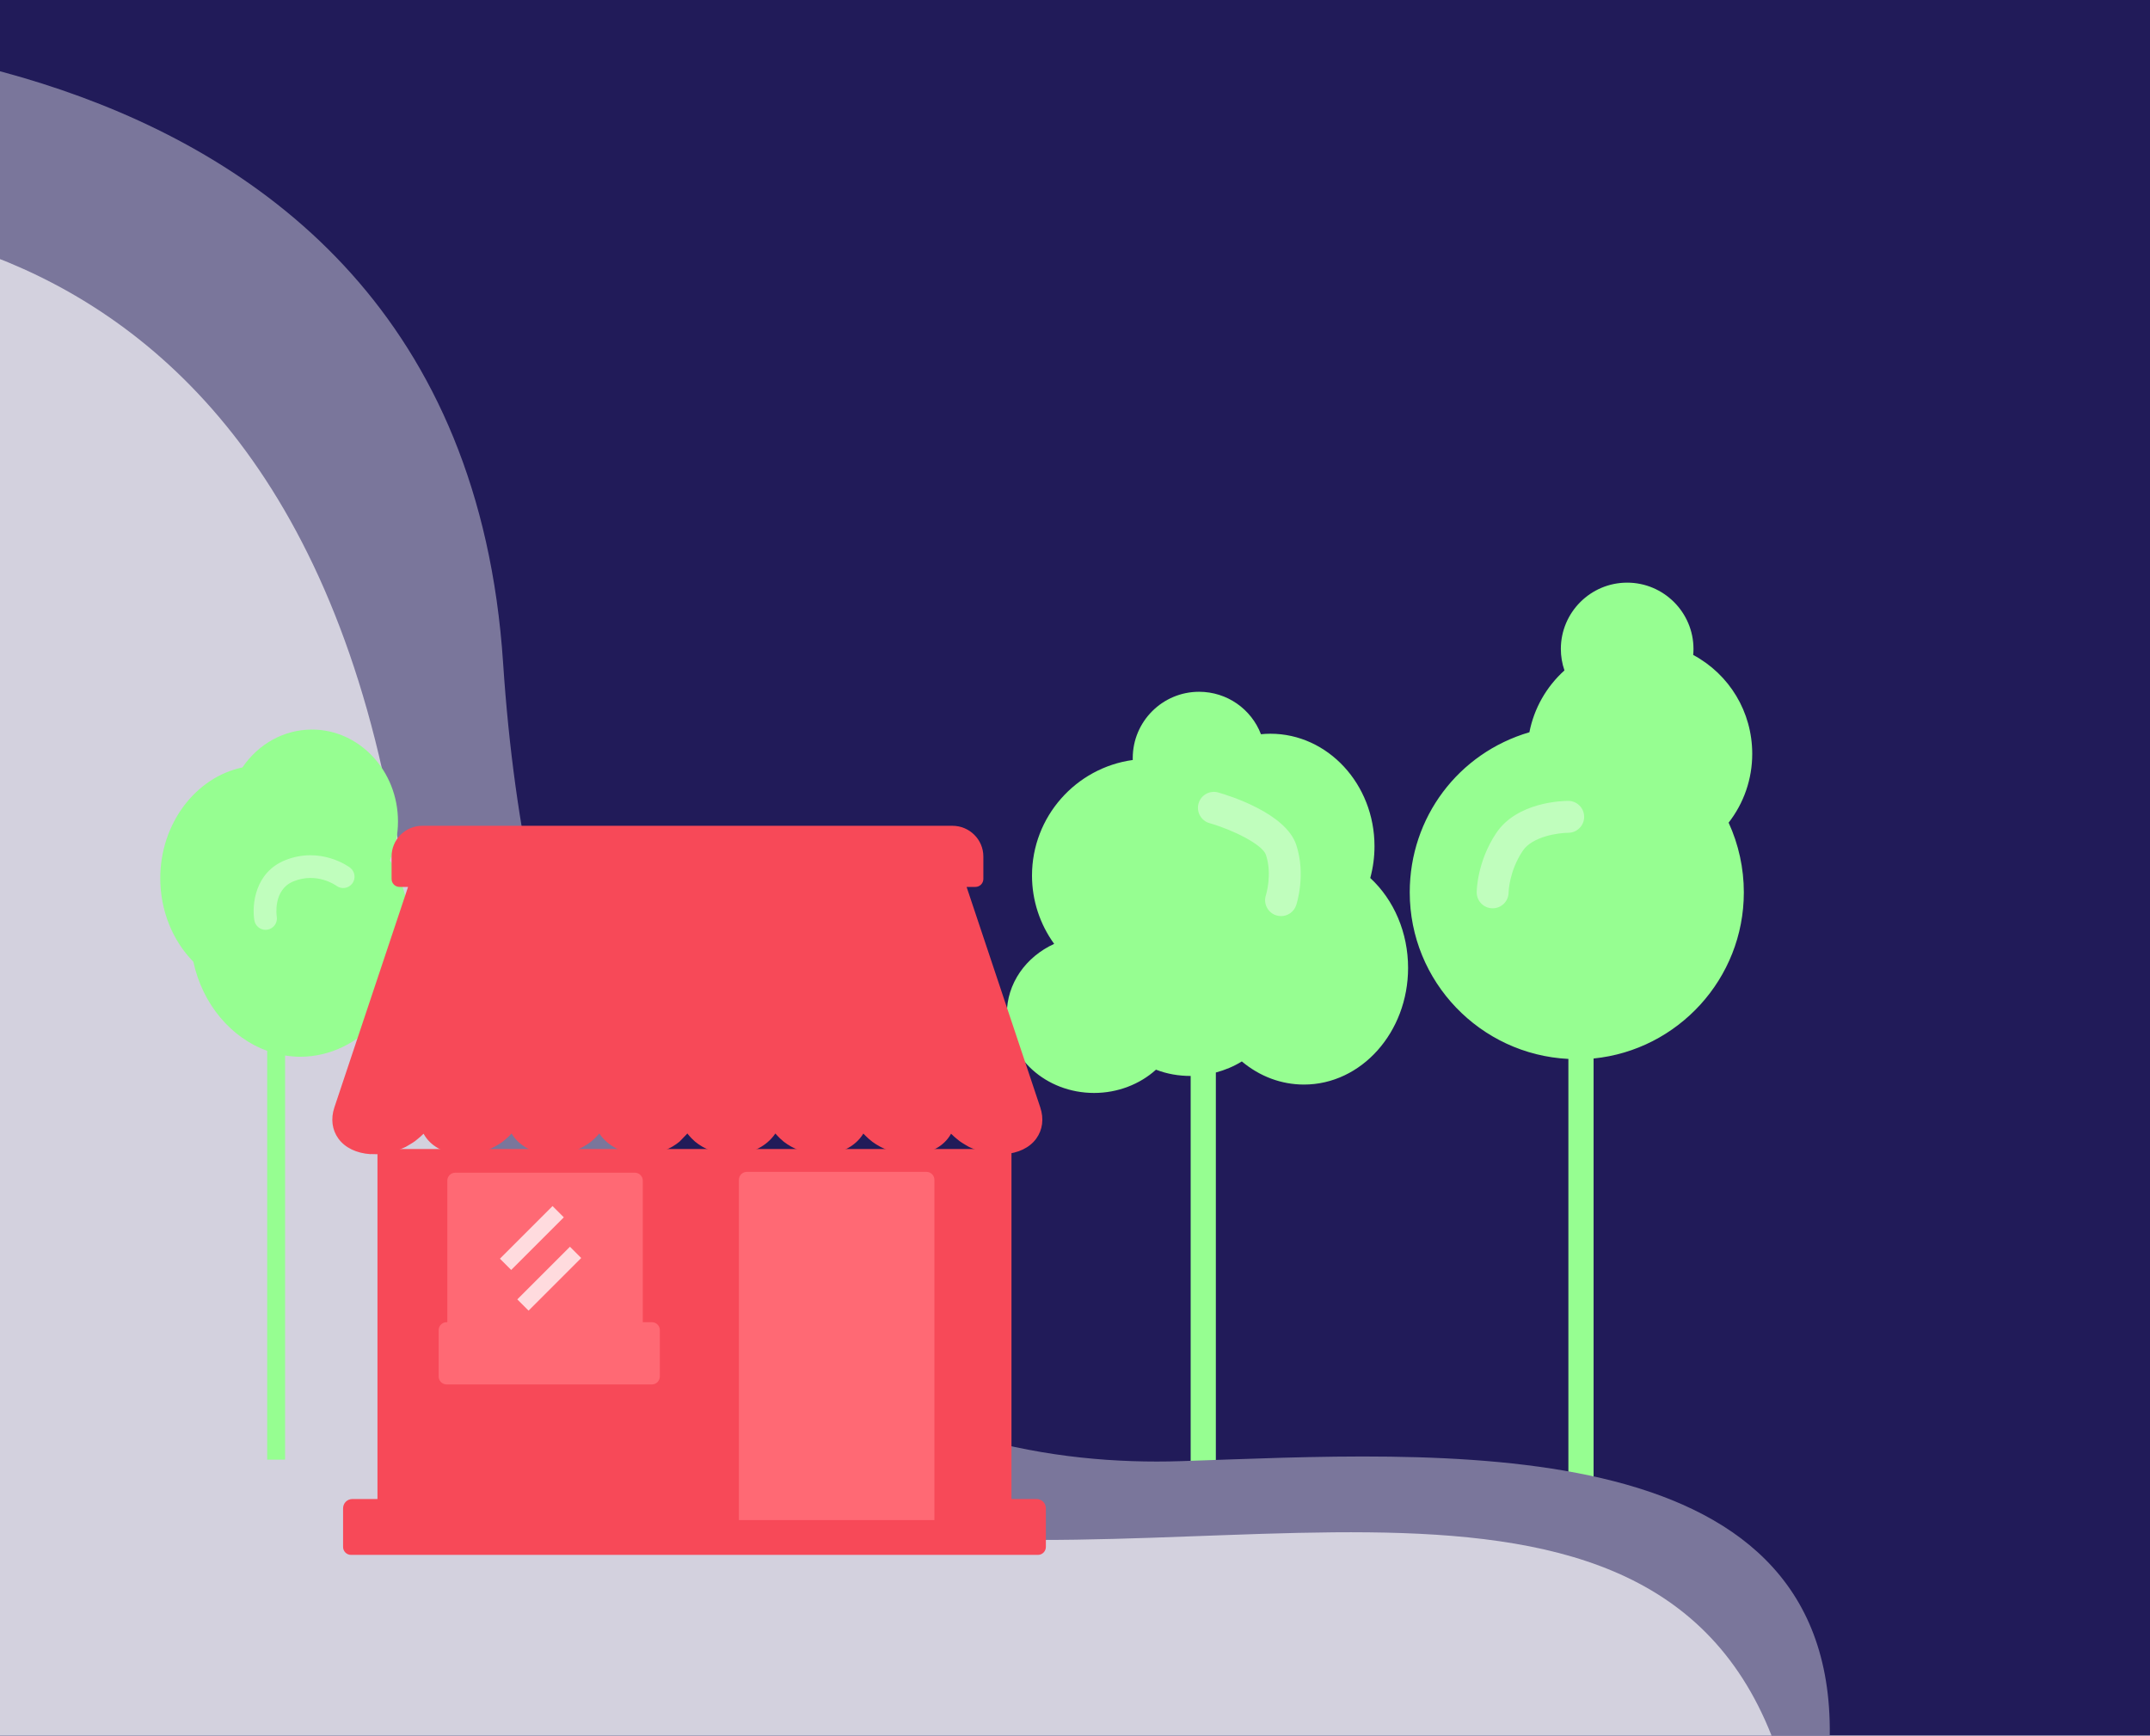
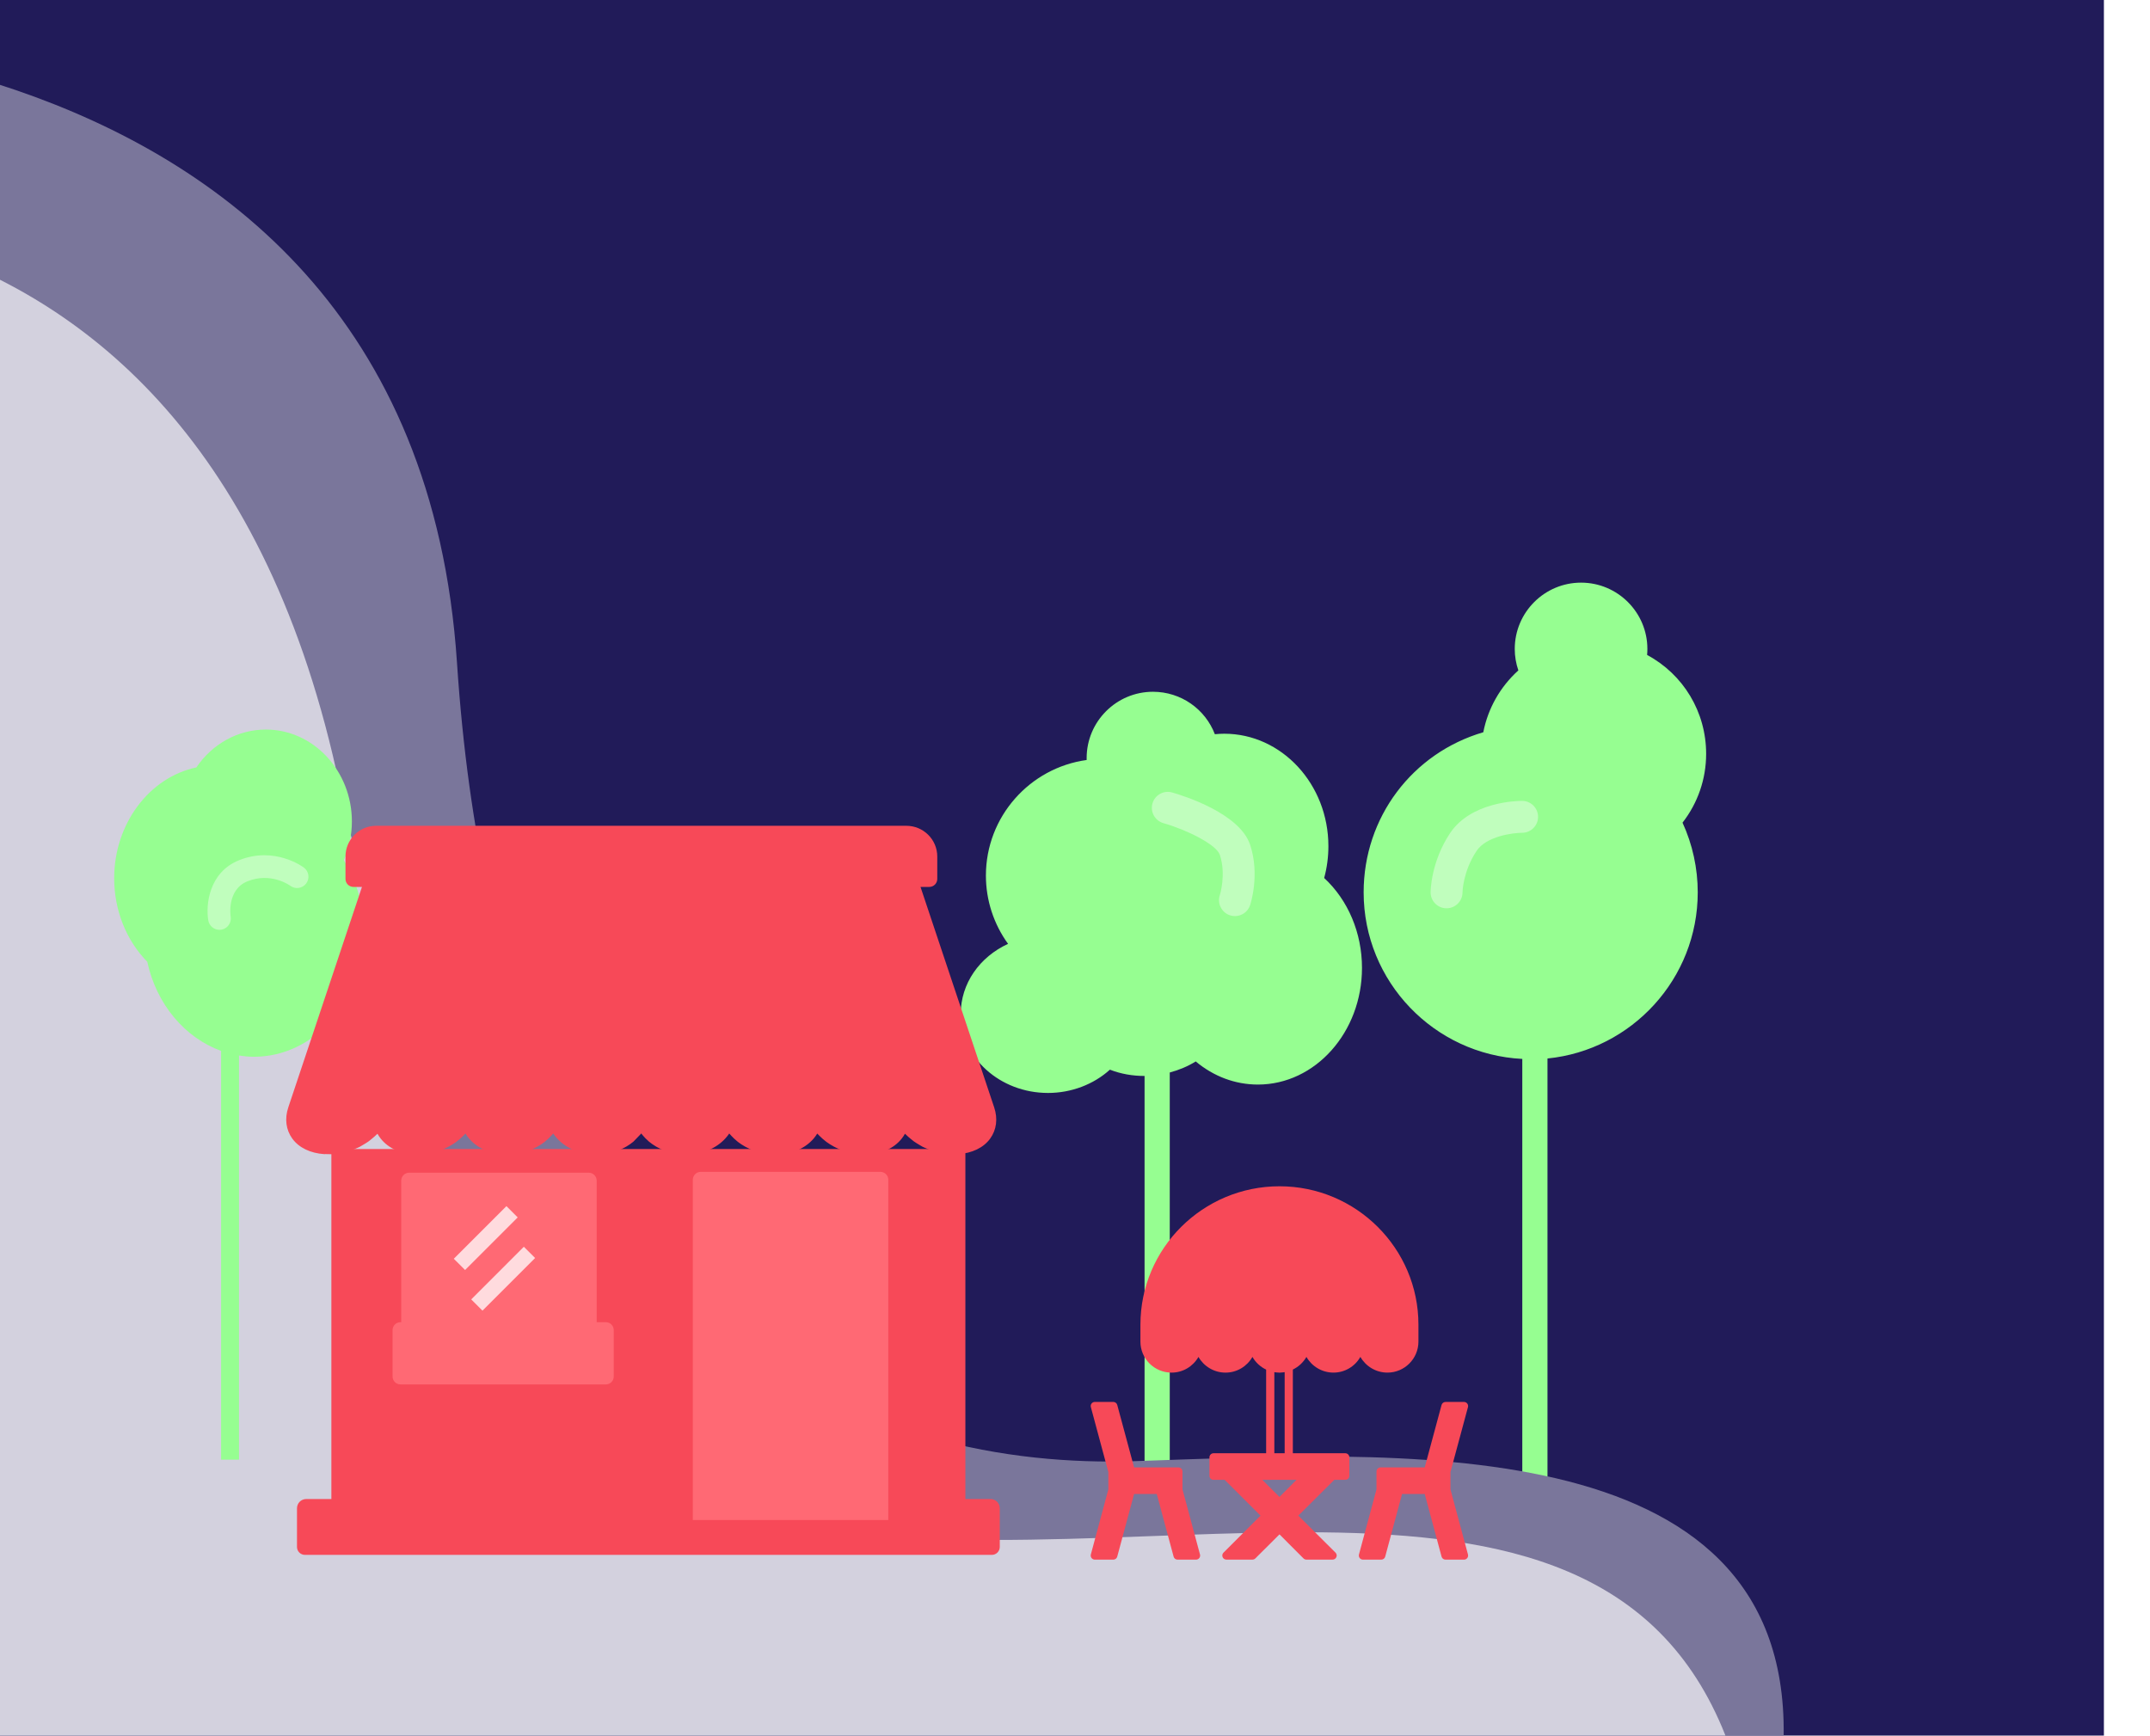
- <svg xmlns="http://www.w3.org/2000/svg" version="1.1" id="Layer_1" x="0px" y="0px" width="516.969px" height="417.4px" viewBox="-38.279 -5.095 516.969 417.4" enable-background="new -38.279 -5.095 516.969 417.4" xml:space="preserve">
+ <svg xmlns="http://www.w3.org/2000/svg" version="1.1" id="Layer_1" x="0px" y="0px" width="516.969px" height="417.4px" viewBox="0 0 516.969 417.4" enable-background="new 0 0 516.969 417.4" xml:space="preserve">
  <g>
    <g>
-       <circle fill="none" cx="196.477" cy="195.281" r="196.221" />
-       <rect x="-121.311" y="-5.095" fill="#211B59" width="600" height="417.402" />
+       <circle fill="none" cx="223.672" cy="200.375" r="196.221" />
+       <rect x="-94.116" y="0" fill="#211B59" width="600.001" height="417.402" />
    </g>
    <g>
-       <circle fill="none" cx="196.477" cy="195.281" r="196.221" />
+       <circle fill="none" cx="223.672" cy="200.375" r="196.221" />
      <g>
        <g>
-           <path fill="#96FE91" d="M292.219,198.412c0-14.916-11.227-27.047-25.029-27.047c-0.746,0-1.506,0.04-2.271,0.119      c-2.312-6.032-8.137-10.209-14.885-10.209c-8.795,0-15.945,7.152-15.945,15.945c0,0.153,0.002,0.309,0.006,0.462      c-13.666,1.874-24.229,13.629-24.229,27.796c0,5.953,1.893,11.686,5.328,16.424c-6.857,3.152-11.383,9.545-11.383,16.879      c0,10.461,9.416,18.977,20.992,18.977c5.604,0,10.969-2.055,14.877-5.6c2.656,1.037,5.494,1.518,8.336,1.51      c0,6.873,0,113.266,0,113.266h6.057c0,0,0-106.834,0-114.094c2.188-0.586,4.305-1.453,6.246-2.662      c4.301,3.607,9.502,5.561,14.947,5.561c13.799,0,25.029-12.586,25.029-28.057c0-8.438-3.359-16.316-9.094-21.621      C291.877,203.582,292.219,201.019,292.219,198.412z M383.047,176.207c0-10.081-5.477-19.104-14.191-23.786      c0.041-0.48,0.064-0.962,0.064-1.444c0-8.793-7.156-15.947-15.947-15.947c-8.793,0-15.945,7.153-15.945,15.947      c0,1.762,0.297,3.503,0.865,5.162c-4.35,3.92-7.309,9.133-8.428,14.871c-17.068,5.005-28.771,20.476-28.771,38.501      c0,21.467,16.941,39.004,38.148,40.062c0,8.656,0,117.354,0,117.354h6.057c0,0,0-108.762,0-117.455      c20.26-2.027,36.129-19.174,36.129-39.961c0-5.789-1.258-11.533-3.658-16.758C381.051,188.024,383.047,182.242,383.047,176.207z      " />
+           <path fill="#96FE91" d="M319.414,203.506c0-14.916-11.227-27.047-25.029-27.047c-0.746,0-1.506,0.04-2.271,0.119      c-2.311-6.032-8.137-10.209-14.885-10.209c-8.795,0-15.945,7.152-15.945,15.945c0,0.153,0.002,0.309,0.007,0.462      c-13.666,1.874-24.229,13.629-24.229,27.796c0,5.952,1.893,11.687,5.328,16.423c-6.857,3.152-11.383,9.547-11.383,16.881      c0,10.461,9.416,18.977,20.992,18.977c5.604,0,10.969-2.055,14.877-5.6c2.656,1.035,5.494,1.518,8.336,1.51      c0,6.873,0,113.266,0,113.266h6.057c0,0,0-106.834,0-114.094c2.188-0.586,4.305-1.453,6.246-2.662      c4.301,3.607,9.502,5.561,14.947,5.561c13.799,0,25.029-12.586,25.029-28.057c0-8.438-3.359-16.316-9.094-21.621      C319.072,208.676,319.414,206.113,319.414,203.506z M410.242,181.301c0-10.081-5.477-19.104-14.191-23.786      c0.041-0.48,0.064-0.962,0.064-1.444c0-8.793-7.156-15.947-15.947-15.947c-8.793,0-15.945,7.153-15.945,15.947      c0,1.762,0.297,3.503,0.865,5.162c-4.35,3.92-7.309,9.133-8.428,14.871c-17.068,5.005-28.771,20.476-28.771,38.5      c0,21.467,16.941,39.004,38.148,40.062c0,8.656,0,117.354,0,117.354h6.057c0,0,0-108.762,0-117.455      c20.26-2.027,36.129-19.174,36.129-39.961c0-5.788-1.258-11.532-3.658-16.757C408.246,193.118,410.242,187.336,410.242,181.301z      " />
        </g>
-         <path fill="#C0FEBD" d="M338.797,187.514c-1.248,0-12.291,0.215-17.32,7.762c-4.625,6.937-4.682,13.943-4.682,14.242     c0,2.113,1.719,3.832,3.834,3.832s3.836-1.719,3.836-3.832c0-0.049,0.092-5.035,3.395-9.984     c2.354-3.528,8.699-4.334,10.949-4.347c2.113-0.006,3.824-1.72,3.824-3.835C342.633,189.234,340.915,187.514,338.797,187.514z" />
-         <path fill="#C0FEBD" d="M254.655,185.496c-2.029-0.588-4.16,0.599-4.738,2.634c-0.586,2.034,0.6,4.161,2.635,4.742     c5.762,1.647,12.75,5.18,13.561,7.618c1.57,4.711,0.012,9.654,0,9.688c-0.668,2.008,0.418,4.178,2.424,4.852     c0.406,0.131,0.814,0.195,1.217,0.195c1.604,0,3.102-1.016,3.639-2.625c0.1-0.297,2.395-7.355,0-14.535     C270.858,190.474,257.338,186.264,254.655,185.496z" />
+         <path fill="#C0FEBD" d="M365.992,192.608c-1.248,0-12.291,0.215-17.32,7.762c-4.625,6.937-4.682,13.943-4.682,14.242     c0,2.113,1.719,3.832,3.834,3.832s3.836-1.719,3.836-3.832c0-0.049,0.092-5.035,3.395-9.984     c2.354-3.528,8.699-4.334,10.949-4.347c2.113-0.006,3.824-1.72,3.824-3.835C369.828,194.328,368.109,192.608,365.992,192.608z" />
+         <path fill="#C0FEBD" d="M281.85,190.59c-2.029-0.588-4.16,0.599-4.738,2.634c-0.586,2.034,0.601,4.161,2.635,4.742     c5.763,1.647,12.75,5.18,13.562,7.618c1.57,4.711,0.012,9.653,0,9.688c-0.668,2.008,0.418,4.178,2.424,4.852     c0.406,0.131,0.814,0.195,1.217,0.195c1.604,0,3.102-1.016,3.639-2.625c0.1-0.297,2.395-7.355,0-14.535     C298.053,195.568,284.533,191.358,281.85,190.59z" />
      </g>
    </g>
    <g>
-       <path fill="#7A769B" d="M-121.311,3.307c0,0,193-15,204,151c11,166,102,194,163,192s157-9,156,65.998h-523V3.307L-121.311,3.307z" />
+       <path fill="#7A769B" d="M-94.116,8.401c0,0,193-15,204,151s102,194,163,192c61.001-2,157.001-9,156.001,65.998H-94.116V8.401    L-94.116,8.401z" />
    </g>
    <g>
-       <path fill="#D3D1DE" d="M-121.311,49.322c0,0,138.648-31.358,175,130.985c29.333,131,41.127,166.318,95.5,179    c91.447,21.326,206.5-28,238.5,52.998h-509V49.322L-121.311,49.322z" />
+       <path fill="#D3D1DE" d="M-94.116,54.417c0,0,138.648-31.358,175,130.985c29.333,131,41.127,166.318,95.5,179    c91.446,21.326,206.501-28,238.501,52.998H-94.116V54.417L-94.116,54.417z" />
    </g>
    <g>
      <g>
        <g>
-           <path fill="#96FE91" d="M55.475,201.793c1.27-2.914,1.942-6.102,1.942-9.317c0-12.195-9.283-22.115-20.682-22.115      c-6.659,0-12.824,3.383-16.72,9.109c-11.346,2.39-19.758,13.601-19.758,26.647c0,7.672,2.89,14.939,7.953,20.082      c2.218,10.295,9.126,18.328,17.755,21.438c0,7.918,0,98.305,0,98.305h4.307c0,0,0-89.535,0-97.197      c1.18,0.186,2.372,0.309,3.59,0.309c14.568,0,26.422-13.465,26.422-30.014C60.283,212.789,58.624,206.867,55.475,201.793z" />
+           <path fill="#96FE91" d="M82.67,206.887c1.27-2.914,1.942-6.102,1.942-9.317c0-12.195-9.283-22.115-20.682-22.115      c-6.659,0-12.824,3.383-16.72,9.109c-11.346,2.39-19.758,13.601-19.758,26.648c0,7.672,2.89,14.938,7.953,20.082      c2.218,10.295,9.126,18.326,17.755,21.438c0,7.918,0,98.305,0,98.305h4.307c0,0,0-89.535,0-97.197      c1.18,0.186,2.372,0.309,3.59,0.309c14.568,0,26.422-13.465,26.422-30.014C87.478,217.884,85.819,211.962,82.67,206.887z" />
        </g>
-         <path fill="#C0FEBD" d="M45.881,203.562c-0.283-0.213-7.068-5.191-15.576-1.783c-7.288,2.916-8.044,10.736-7.422,14.467     c0.23,1.336,1.379,2.283,2.691,2.283c0.148,0,0.299-0.016,0.45-0.039c1.485-0.244,2.488-1.654,2.245-3.137     c-0.012-0.066-1.019-6.479,4.067-8.506c5.572-2.23,10.057,0.926,10.283,1.098c1.206,0.889,2.907,0.643,3.81-0.561     C47.333,206.177,47.083,204.467,45.881,203.562z" />
+         <path fill="#C0FEBD" d="M73.076,208.656c-0.283-0.213-7.068-5.191-15.576-1.783c-7.288,2.916-8.044,10.735-7.422,14.468     c0.23,1.336,1.379,2.281,2.691,2.281c0.148,0,0.299-0.016,0.45-0.037c1.485-0.244,2.488-1.654,2.245-3.139     c-0.012-0.064-1.019-6.479,4.067-8.505c5.572-2.229,10.057,0.926,10.283,1.098c1.206,0.89,2.907,0.644,3.81-0.562     C74.528,211.271,74.278,209.562,73.076,208.656z" />
      </g>
    </g>
    <g>
      <g>
        <g>
-           <path fill="#F74958" d="M52.485,271.246C54.09,273.469,52.485,271.246,52.485,271.246v84.17h-6.019      c-1.262,0-2.251,0.988-2.251,2.25v9.271c0,1.057,0.856,1.914,1.914,1.914h165.16c1.061,0,1.912-0.857,1.912-1.914v-9.271      c0-1.262-0.984-2.25-2.25-2.25h-6.02v-84.17l0,0 M56.316,271.113c0.559-0.104,1.089-0.279,1.634-0.438" />
+           <path fill="#F74958" d="M79.68,276.341C81.285,278.563,79.68,276.341,79.68,276.341v84.17h-6.019      c-1.262,0-2.251,0.986-2.251,2.25v9.27c0,1.059,0.856,1.914,1.914,1.914h165.161c1.061,0,1.912-0.855,1.912-1.914v-9.27      c0-1.264-0.984-2.25-2.25-2.25h-6.021v-84.17l0,0 M83.511,276.206c0.559-0.104,1.089-0.277,1.634-0.438" />
        </g>
        <g>
-           <path fill="#FF6974" d="M186.399,360.472v-81.826c0-1.057-0.859-1.914-1.916-1.914h-43.174c-1.058,0-1.916,0.859-1.916,1.914      v81.826" />
+           <path fill="#FF6974" d="M213.594,365.565v-81.826c0-1.057-0.859-1.914-1.916-1.914h-43.174c-1.058,0-1.916,0.859-1.916,1.914      v81.826" />
        </g>
        <g>
-           <path fill="#F74958" d="M125.11,269.47c0.086-0.104,1.619-1.654,1.701-1.762c0.055-0.07,0.123-0.135,0.176-0.207      c0.052,0.072,0.117,0.137,0.174,0.207c0.082,0.105,0.171,0.203,0.257,0.307c0.367,0.438,0.771,0.854,1.213,1.242      c0.079,0.068,0.15,0.146,0.228,0.213c0.508,0.42,1.062,0.803,1.645,1.146c0.135,0.08,0.271,0.152,0.41,0.229      c0.557,0.303,1.139,0.578,1.75,0.805c0.068,0.027,0.13,0.059,0.199,0.084c0.668,0.236,1.371,0.414,2.09,0.549      c0.169,0.031,0.343,0.061,0.518,0.086c0.74,0.117,1.498,0.195,2.276,0.195c3.759,0,7.203-1.396,9.448-3.842      c0.355-0.383,0.677-0.789,0.959-1.211c0.07,0.086,0.154,0.16,0.227,0.246c0.1,0.115,0.207,0.229,0.311,0.34      c0.402,0.436,0.836,0.844,1.304,1.225c0.073,0.062,0.142,0.127,0.216,0.189c0.536,0.416,1.111,0.785,1.714,1.127      c0.146,0.082,0.3,0.158,0.448,0.234c0.582,0.303,1.184,0.576,1.812,0.805c0.061,0.021,0.115,0.047,0.174,0.066      c0.68,0.232,1.387,0.404,2.107,0.541c0.176,0.035,0.355,0.062,0.53,0.09c0.745,0.113,1.494,0.191,2.267,0.191      c3.766,0,7.115-1.404,9.199-3.859c0.316-0.375,0.602-0.77,0.852-1.18c0.086,0.098,0.193,0.189,0.285,0.291      c0.109,0.115,0.225,0.225,0.336,0.338c0.447,0.445,0.926,0.871,1.44,1.26c0.054,0.037,0.099,0.084,0.157,0.125      c0.561,0.414,1.165,0.781,1.793,1.121c0.152,0.082,0.304,0.16,0.463,0.236c0.611,0.305,1.242,0.584,1.896,0.809      c0.043,0.016,0.082,0.033,0.123,0.047c0.689,0.232,1.404,0.4,2.129,0.535c0.179,0.033,0.354,0.062,0.535,0.09      c0.74,0.109,1.486,0.189,2.244,0.189c3.76,0,7.012-1.402,8.928-3.859c0.287-0.361,0.539-0.744,0.756-1.141      c0.064,0.064,0.146,0.121,0.212,0.188c0.362,0.371,0.764,0.707,1.172,1.043c0.229,0.189,0.448,0.385,0.696,0.562      c0.396,0.291,0.824,0.545,1.252,0.803c0.312,0.186,0.609,0.377,0.935,0.547c0.354,0.178,0.728,0.326,1.097,0.48      c0.44,0.189,0.879,0.389,1.342,0.543c0.213,0.07,0.432,0.107,0.645,0.17c1.916,0.852,4.904,0.471,5.465,0.572      c3.295-0.23,6.076-1.525,7.68-3.748c1.521-2.105,1.867-4.766,0.963-7.484l-17.717-53.035h2.112c1.06,0,1.916-0.859,1.916-1.916      v-5.402c0-4.07-3.333-7.385-7.433-7.385h-127.5c-4.057,0-7.36,3.315-7.36,7.385v5.402c0,1.059,0.857,1.916,1.913,1.916h2.049      l-17.72,53.039c-0.901,2.717-0.558,5.375,0.964,7.482c1.605,2.221,4.383,3.52,7.681,3.746c0.557-0.104,3.238,0.344,5.463-0.57      c0.213-0.061,0.433-0.102,0.643-0.172c0.464-0.154,0.901-0.354,1.349-0.543c0.365-0.154,0.736-0.299,1.087-0.479      c0.327-0.17,0.627-0.365,0.938-0.553c0.427-0.254,0.851-0.508,1.248-0.795c0.248-0.184,0.474-0.379,0.706-0.574      c0.407-0.33,0.799-0.666,1.161-1.027c0.065-0.068,0.149-0.123,0.215-0.191c0.216,0.395,0.468,0.775,0.751,1.141      c1.918,2.455,5.173,3.857,8.932,3.857c0.763,0,1.517-0.078,2.257-0.188c0.18-0.027,0.357-0.055,0.538-0.088      c0.731-0.139,1.449-0.305,2.145-0.539c0.037-0.012,0.074-0.031,0.111-0.043c0.664-0.227,1.296-0.506,1.916-0.811      c0.157-0.08,0.311-0.158,0.466-0.238c0.629-0.34,1.237-0.707,1.801-1.119c0.057-0.041,0.102-0.09,0.158-0.129      c0.516-0.387,0.994-0.811,1.444-1.254c0.115-0.113,0.23-0.229,0.344-0.348c0.095-0.102,0.2-0.191,0.291-0.293      c0.248,0.416,0.533,0.811,0.854,1.188c2.08,2.455,5.433,3.859,9.197,3.859c0.767,0,1.518-0.08,2.256-0.191      c0.174-0.025,0.347-0.053,0.521-0.09c0.721-0.135,1.428-0.309,2.104-0.541c0.055-0.02,0.105-0.045,0.163-0.064      c0.633-0.23,1.233-0.502,1.819-0.809c0.146-0.076,0.291-0.148,0.433-0.23c0.604-0.344,1.18-0.713,1.712-1.131      c0.074-0.062,0.141-0.123,0.214-0.188c0.468-0.379,0.896-0.791,1.294-1.223c0.105-0.113,0.213-0.225,0.312-0.34      c0.07-0.086,0.156-0.16,0.223-0.244c0.282,0.424,0.6,0.824,0.951,1.207c2.248,2.443,5.691,3.842,9.449,3.842      c0.781,0,1.537-0.08,2.279-0.195c0.172-0.025,0.346-0.055,0.519-0.086c0.718-0.137,1.42-0.312,2.087-0.549      c0.068-0.025,0.131-0.057,0.199-0.082c0.613-0.227,1.193-0.502,1.75-0.807c0.139-0.074,0.277-0.148,0.41-0.229      C124.051,270.271,124.604,269.89,125.11,269.47" />
+           <path fill="#F74958" d="M152.305,274.563c0.086-0.104,1.619-1.654,1.701-1.762c0.055-0.07,0.123-0.135,0.176-0.207      c0.052,0.072,0.117,0.137,0.174,0.207c0.082,0.105,0.171,0.203,0.257,0.307c0.367,0.439,0.771,0.855,1.213,1.242      c0.079,0.068,0.15,0.146,0.228,0.213c0.508,0.42,1.062,0.803,1.645,1.146c0.135,0.08,0.271,0.152,0.41,0.229      c0.557,0.303,1.139,0.578,1.75,0.805c0.068,0.027,0.13,0.061,0.199,0.084c0.668,0.236,1.371,0.414,2.09,0.551      c0.169,0.029,0.343,0.061,0.518,0.086c0.74,0.115,1.498,0.193,2.276,0.193c3.759,0,7.203-1.395,9.448-3.842      c0.355-0.383,0.677-0.789,0.959-1.211c0.07,0.086,0.154,0.16,0.227,0.246c0.1,0.115,0.207,0.229,0.311,0.34      c0.402,0.438,0.836,0.844,1.304,1.227c0.073,0.061,0.142,0.127,0.216,0.188c0.536,0.416,1.111,0.785,1.714,1.127      c0.146,0.082,0.3,0.158,0.448,0.234c0.582,0.303,1.184,0.576,1.812,0.805c0.061,0.021,0.115,0.047,0.174,0.066      c0.68,0.232,1.387,0.404,2.107,0.541c0.176,0.035,0.355,0.062,0.53,0.09c0.745,0.113,1.494,0.191,2.267,0.191      c3.766,0,7.115-1.404,9.199-3.859c0.316-0.375,0.602-0.77,0.852-1.18c0.086,0.098,0.193,0.189,0.285,0.291      c0.109,0.115,0.225,0.225,0.336,0.338c0.447,0.445,0.926,0.871,1.44,1.26c0.054,0.037,0.099,0.084,0.157,0.125      c0.561,0.414,1.165,0.781,1.793,1.121c0.152,0.082,0.304,0.16,0.463,0.236c0.611,0.305,1.242,0.584,1.896,0.809      c0.043,0.016,0.082,0.033,0.123,0.047c0.689,0.232,1.404,0.4,2.129,0.535c0.179,0.033,0.354,0.062,0.535,0.09      c0.74,0.109,1.486,0.189,2.244,0.189c3.76,0,7.012-1.402,8.928-3.859c0.287-0.361,0.539-0.744,0.756-1.141      c0.063,0.064,0.146,0.121,0.212,0.188c0.362,0.371,0.764,0.707,1.172,1.043c0.229,0.189,0.448,0.385,0.696,0.562      c0.396,0.291,0.824,0.545,1.252,0.803c0.312,0.186,0.608,0.377,0.935,0.547c0.354,0.178,0.729,0.326,1.098,0.48      c0.439,0.189,0.879,0.389,1.342,0.543c0.213,0.07,0.432,0.107,0.645,0.17c1.916,0.852,4.904,0.471,5.465,0.572      c3.296-0.23,6.076-1.525,7.681-3.748c1.521-2.105,1.867-4.766,0.963-7.484l-17.717-53.035h2.112c1.06,0,1.916-0.858,1.916-1.916      v-5.401c0-4.07-3.334-7.385-7.434-7.385h-127.5c-4.057,0-7.36,3.315-7.36,7.385v5.401c0,1.06,0.857,1.916,1.913,1.916h2.049      l-17.72,53.039c-0.901,2.717-0.558,5.375,0.964,7.482c1.605,2.221,4.383,3.52,7.681,3.746c0.557-0.104,3.238,0.344,5.463-0.57      c0.213-0.061,0.433-0.102,0.643-0.172c0.464-0.154,0.901-0.354,1.349-0.543c0.365-0.154,0.736-0.299,1.087-0.479      c0.327-0.17,0.627-0.365,0.938-0.553c0.427-0.254,0.851-0.51,1.248-0.795c0.248-0.186,0.474-0.381,0.706-0.574      c0.407-0.33,0.799-0.666,1.161-1.027c0.065-0.068,0.149-0.123,0.215-0.191c0.216,0.395,0.468,0.775,0.751,1.141      c1.918,2.455,5.173,3.857,8.932,3.857c0.763,0,1.517-0.078,2.257-0.188c0.18-0.027,0.357-0.055,0.538-0.088      c0.731-0.141,1.449-0.307,2.145-0.539c0.037-0.012,0.074-0.031,0.111-0.043c0.664-0.229,1.296-0.506,1.916-0.812      c0.157-0.08,0.311-0.156,0.466-0.236c0.629-0.342,1.237-0.707,1.801-1.119c0.057-0.041,0.102-0.09,0.158-0.129      c0.516-0.389,0.994-0.812,1.444-1.254c0.115-0.113,0.23-0.23,0.344-0.35c0.095-0.102,0.2-0.189,0.291-0.293      c0.248,0.416,0.533,0.812,0.854,1.189c2.08,2.455,5.433,3.857,9.197,3.857c0.767,0,1.518-0.08,2.256-0.189      c0.174-0.025,0.347-0.055,0.521-0.09c0.721-0.137,1.428-0.311,2.104-0.541c0.055-0.021,0.105-0.045,0.163-0.064      c0.633-0.23,1.233-0.502,1.819-0.809c0.146-0.076,0.291-0.148,0.433-0.23c0.604-0.344,1.18-0.713,1.712-1.131      c0.074-0.062,0.141-0.123,0.214-0.188c0.468-0.381,0.896-0.791,1.294-1.225c0.105-0.113,0.213-0.225,0.312-0.34      c0.07-0.086,0.156-0.16,0.223-0.244c0.282,0.424,0.6,0.824,0.951,1.207c2.248,2.443,5.691,3.842,9.449,3.842      c0.781,0,1.537-0.08,2.279-0.193c0.172-0.025,0.346-0.057,0.519-0.086c0.718-0.139,1.42-0.312,2.087-0.551      c0.068-0.023,0.131-0.057,0.199-0.082c0.613-0.227,1.193-0.502,1.75-0.807c0.139-0.074,0.277-0.146,0.41-0.229      C151.246,275.364,151.799,274.983,152.305,274.563" />
        </g>
-         <path fill="#FF6974" d="M118.467,312.888h-2.187v-34.035c0-1.061-0.856-1.916-1.914-1.916H71.192     c-1.059,0-1.915,0.855-1.915,1.916v34.035h-0.168c-1.059,0-1.914,0.855-1.914,1.916v11.137c0,1.059,0.856,1.918,1.914,1.918     h49.36c1.057,0,1.914-0.859,1.914-1.918v-11.137C120.383,313.746,119.526,312.888,118.467,312.888z" />
-         <rect x="84.84" y="300.521" transform="matrix(0.707 -0.7072 0.7072 0.707 -186.4013 154.9335)" fill="#FFDBDE" width="17.899" height="3.83" />
-         <rect x="80.666" y="290.722" transform="matrix(0.7071 -0.7071 0.7071 0.7071 -180.6818 149.0842)" fill="#FFDBDE" width="17.898" height="3.833" />
+         <path fill="#FF6974" d="M145.662,317.981h-2.187v-34.035c0-1.061-0.856-1.916-1.914-1.916H98.387     c-1.059,0-1.915,0.855-1.915,1.916v34.035h-0.168c-1.059,0-1.914,0.855-1.914,1.916v11.137c0,1.061,0.856,1.918,1.914,1.918     h49.36c1.057,0,1.914-0.857,1.914-1.918v-11.137C147.578,318.841,146.721,317.981,145.662,317.981z" />
+         <rect x="112.036" y="305.607" transform="matrix(-0.707 0.7072 -0.7072 -0.707 424.0032 439.3816)" fill="#FFDBDE" width="17.899" height="3.829" />
+         <rect x="107.856" y="295.819" transform="matrix(-0.7071 0.7071 -0.7071 -0.7071 409.9209 425.6898)" fill="#FFDBDE" width="17.897" height="3.832" />
      </g>
    </g>
  </g>
+   <g>
+     <g>
+       <path fill="#F74958" d="M281.699,330.112c2.77,0,5.188-1.523,6.471-3.775c1.293,2.25,3.723,3.775,6.508,3.775    c2.77,0,5.188-1.523,6.469-3.775c0.76,1.322,1.91,2.389,3.295,3.047v20.119h-12.646c-0.545,0-0.984,0.441-0.984,0.986v4.43    c0,0.543,0.439,0.982,0.984,0.982h2.682l8.611,8.607l-8.9,8.898c-0.279,0.279-0.363,0.703-0.213,1.072    c0.152,0.367,0.51,0.605,0.908,0.605h6.264c0.262,0,0.512-0.104,0.695-0.285l5.811-5.787l5.771,5.785    c0.188,0.184,0.438,0.287,0.699,0.287h6.303c0.398,0,0.76-0.24,0.908-0.609c0.156-0.367,0.068-0.793-0.213-1.072l-8.939-8.895    l8.65-8.609h2.641c0.543,0,0.984-0.438,0.984-0.98v-4.432c0-0.543-0.439-0.984-0.984-0.984h-12.605v-20.131    c1.367-0.656,2.508-1.721,3.262-3.035c1.291,2.25,3.719,3.773,6.506,3.773c2.768,0,5.184-1.521,6.471-3.773    c1.289,2.25,3.723,3.773,6.508,3.773c4.105,0,7.449-3.348,7.449-7.461v-4.059c0-18.361-14.984-33.293-33.404-33.293    c-18.441,0-33.445,14.932-33.445,33.293v4.059C274.207,326.763,277.568,330.112,281.699,330.112z M303.531,355.901h8.217    l-4.098,4.102L303.531,355.901z M308.895,349.503h-2.479v-19.5c0.326,0.053,0.65,0.086,0.998,0.098    c0.039,0,0.074,0.01,0.117,0.012h0.113c0.002,0,0.006,0,0.012,0c0.004,0,0.008,0,0.01,0h0.17c0.045-0.002,0.086-0.012,0.129-0.018    c0.318-0.01,0.627-0.045,0.932-0.098v19.506H308.895L308.895,349.503z" />
+       <path fill="#F74958" d="M266.502,354.024v4.168l-4.207,15.656c-0.078,0.293-0.016,0.609,0.17,0.854    c0.186,0.242,0.475,0.387,0.783,0.387h4.443c0.447,0,0.842-0.297,0.953-0.73l4.047-15.055h5.453l4.051,15.055    c0.111,0.436,0.5,0.73,0.945,0.73h4.453c0.303,0,0.594-0.143,0.779-0.387c0.184-0.242,0.252-0.561,0.168-0.854l-4.207-15.656    v-4.301c0-0.545-0.441-0.986-0.986-0.986h-10.652l-4.051-15.018c-0.113-0.428-0.502-0.729-0.949-0.729h-4.447    c-0.309,0-0.6,0.145-0.783,0.387c-0.188,0.24-0.248,0.561-0.168,0.854L266.502,354.024z" />
+       <path fill="#F74958" d="M331.961,352.905c-0.545,0-0.984,0.441-0.984,0.986v4.301l-4.211,15.656    c-0.076,0.297-0.018,0.611,0.17,0.854c0.188,0.244,0.479,0.387,0.785,0.387h4.406c0.443,0,0.834-0.295,0.949-0.73l4.049-15.057    h5.451l4.047,15.057c0.117,0.436,0.508,0.73,0.951,0.73h4.449c0.307,0,0.598-0.143,0.781-0.387c0.188-0.24,0.248-0.559,0.17-0.854    l-4.209-15.656v-4.166l4.209-15.619c0.078-0.299,0.018-0.615-0.17-0.857c-0.186-0.24-0.477-0.385-0.781-0.385h-4.449    c-0.441,0-0.834,0.299-0.951,0.727l-4.047,15.018h-10.615V352.905L331.961,352.905z" />
+     </g>
+   </g>
</svg>
